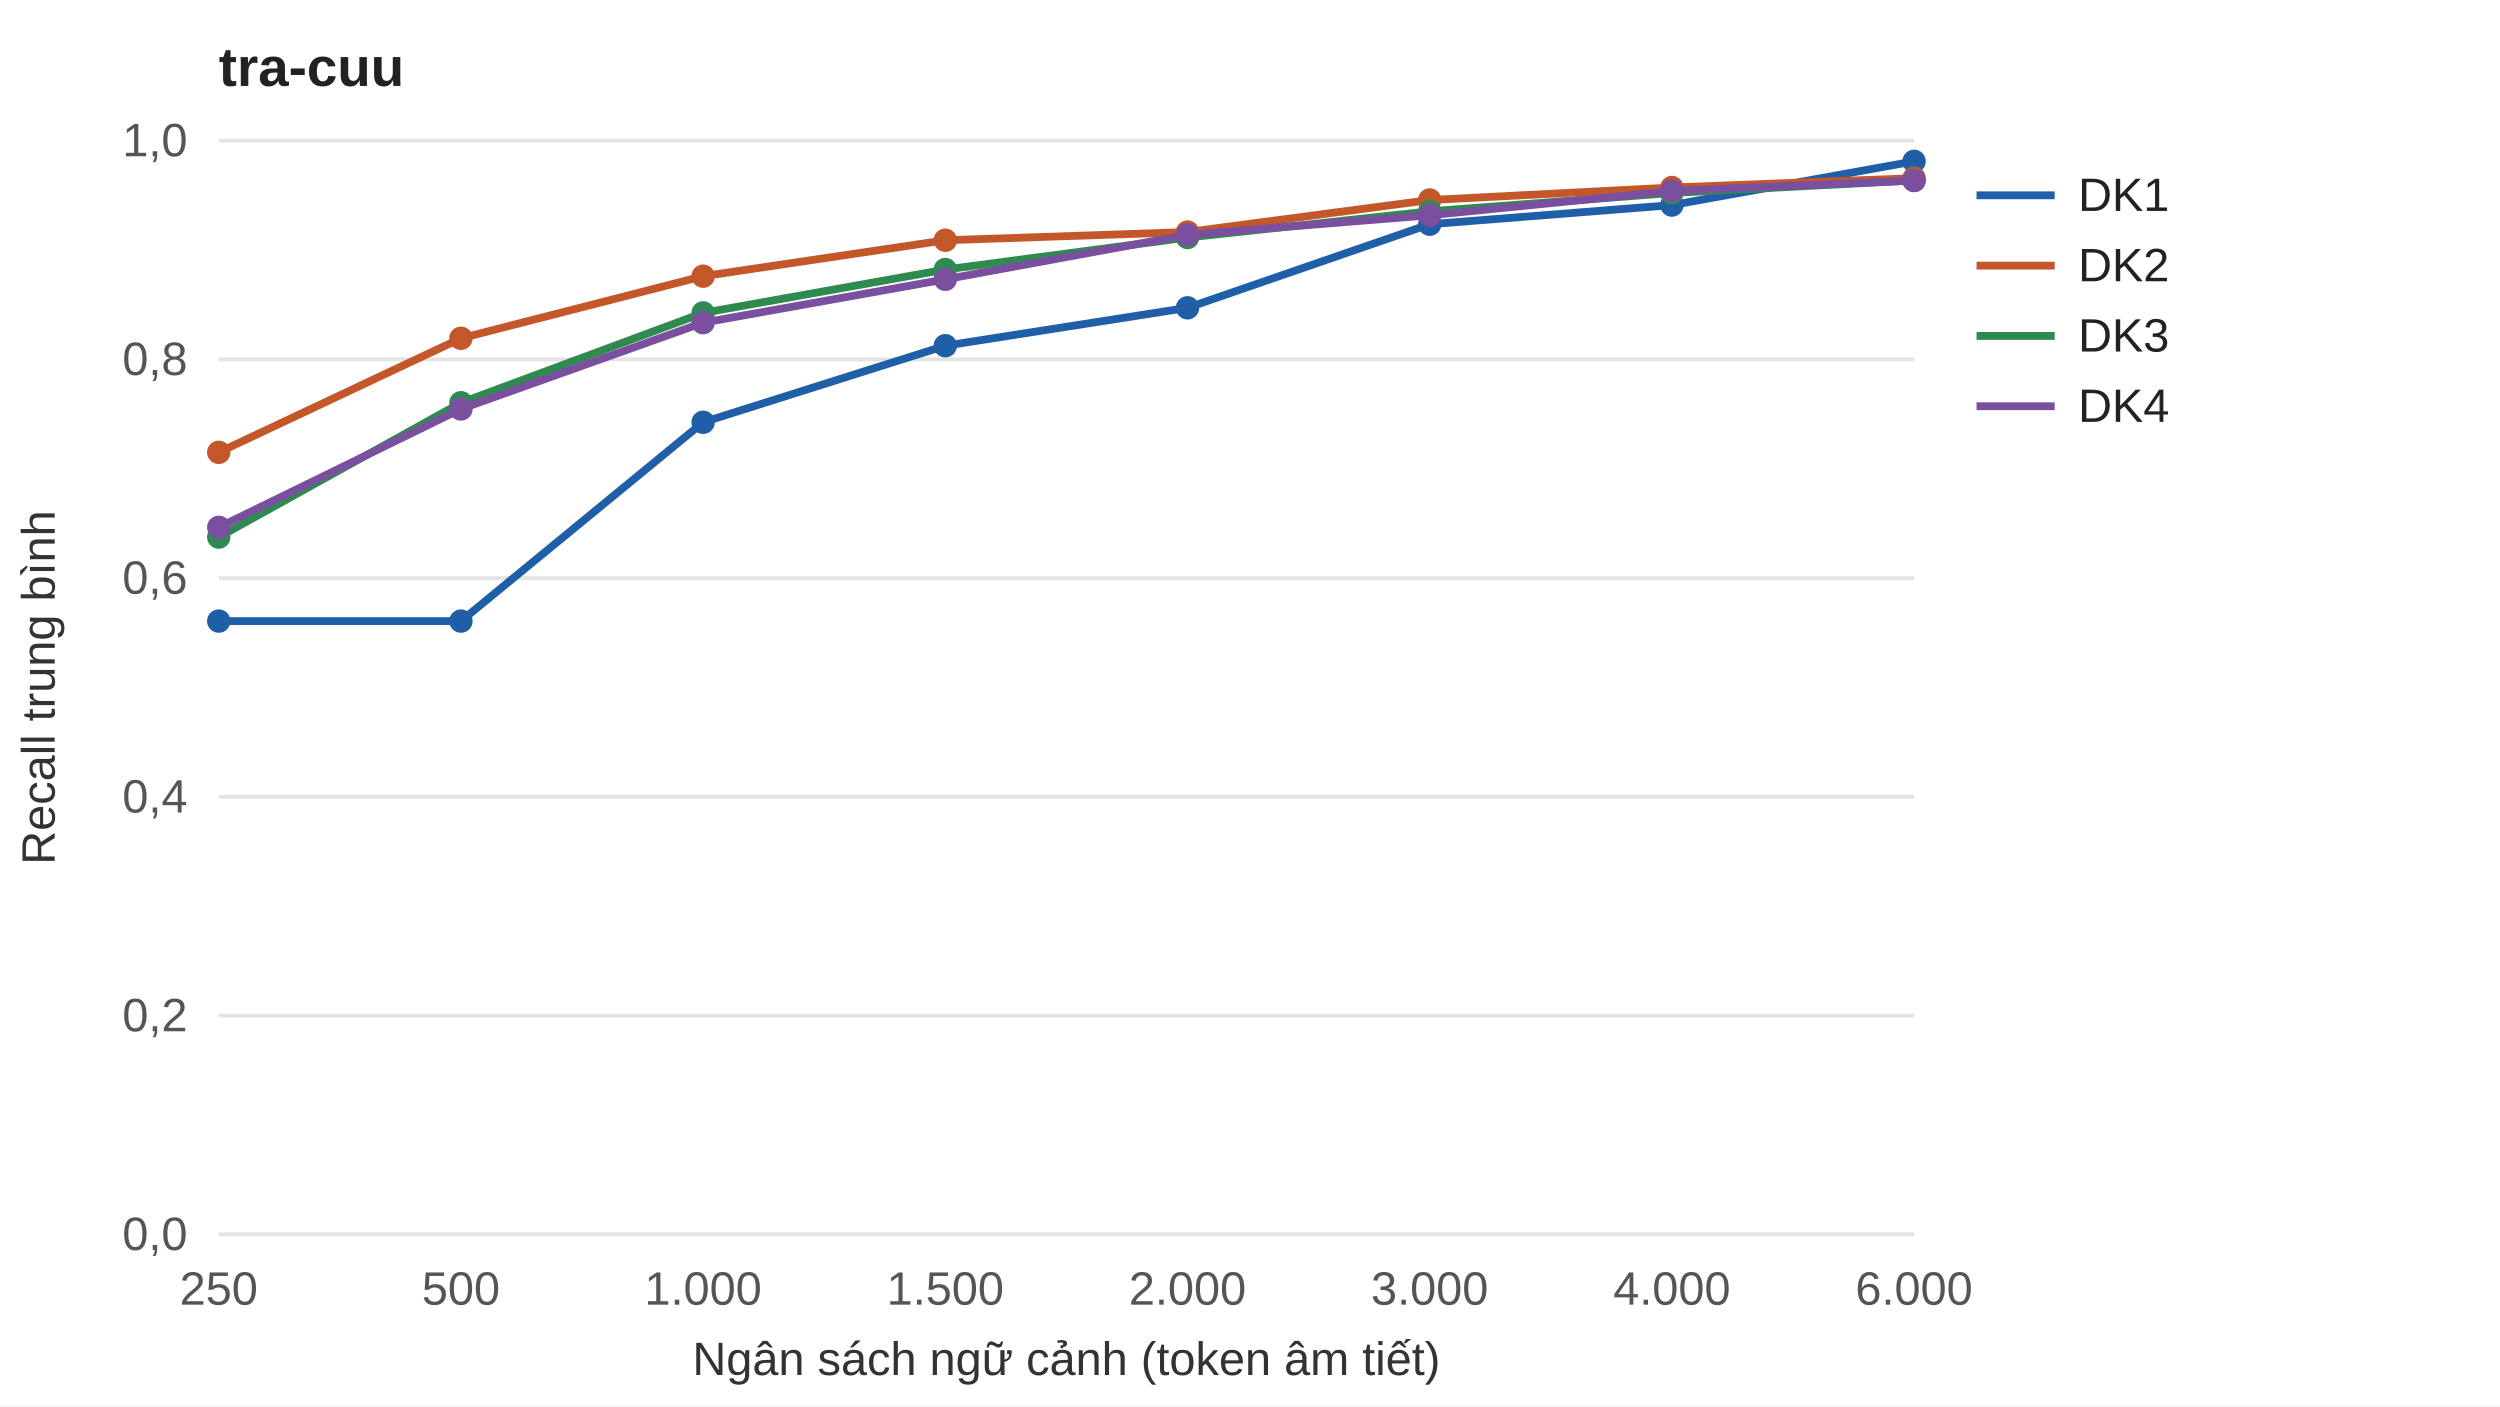
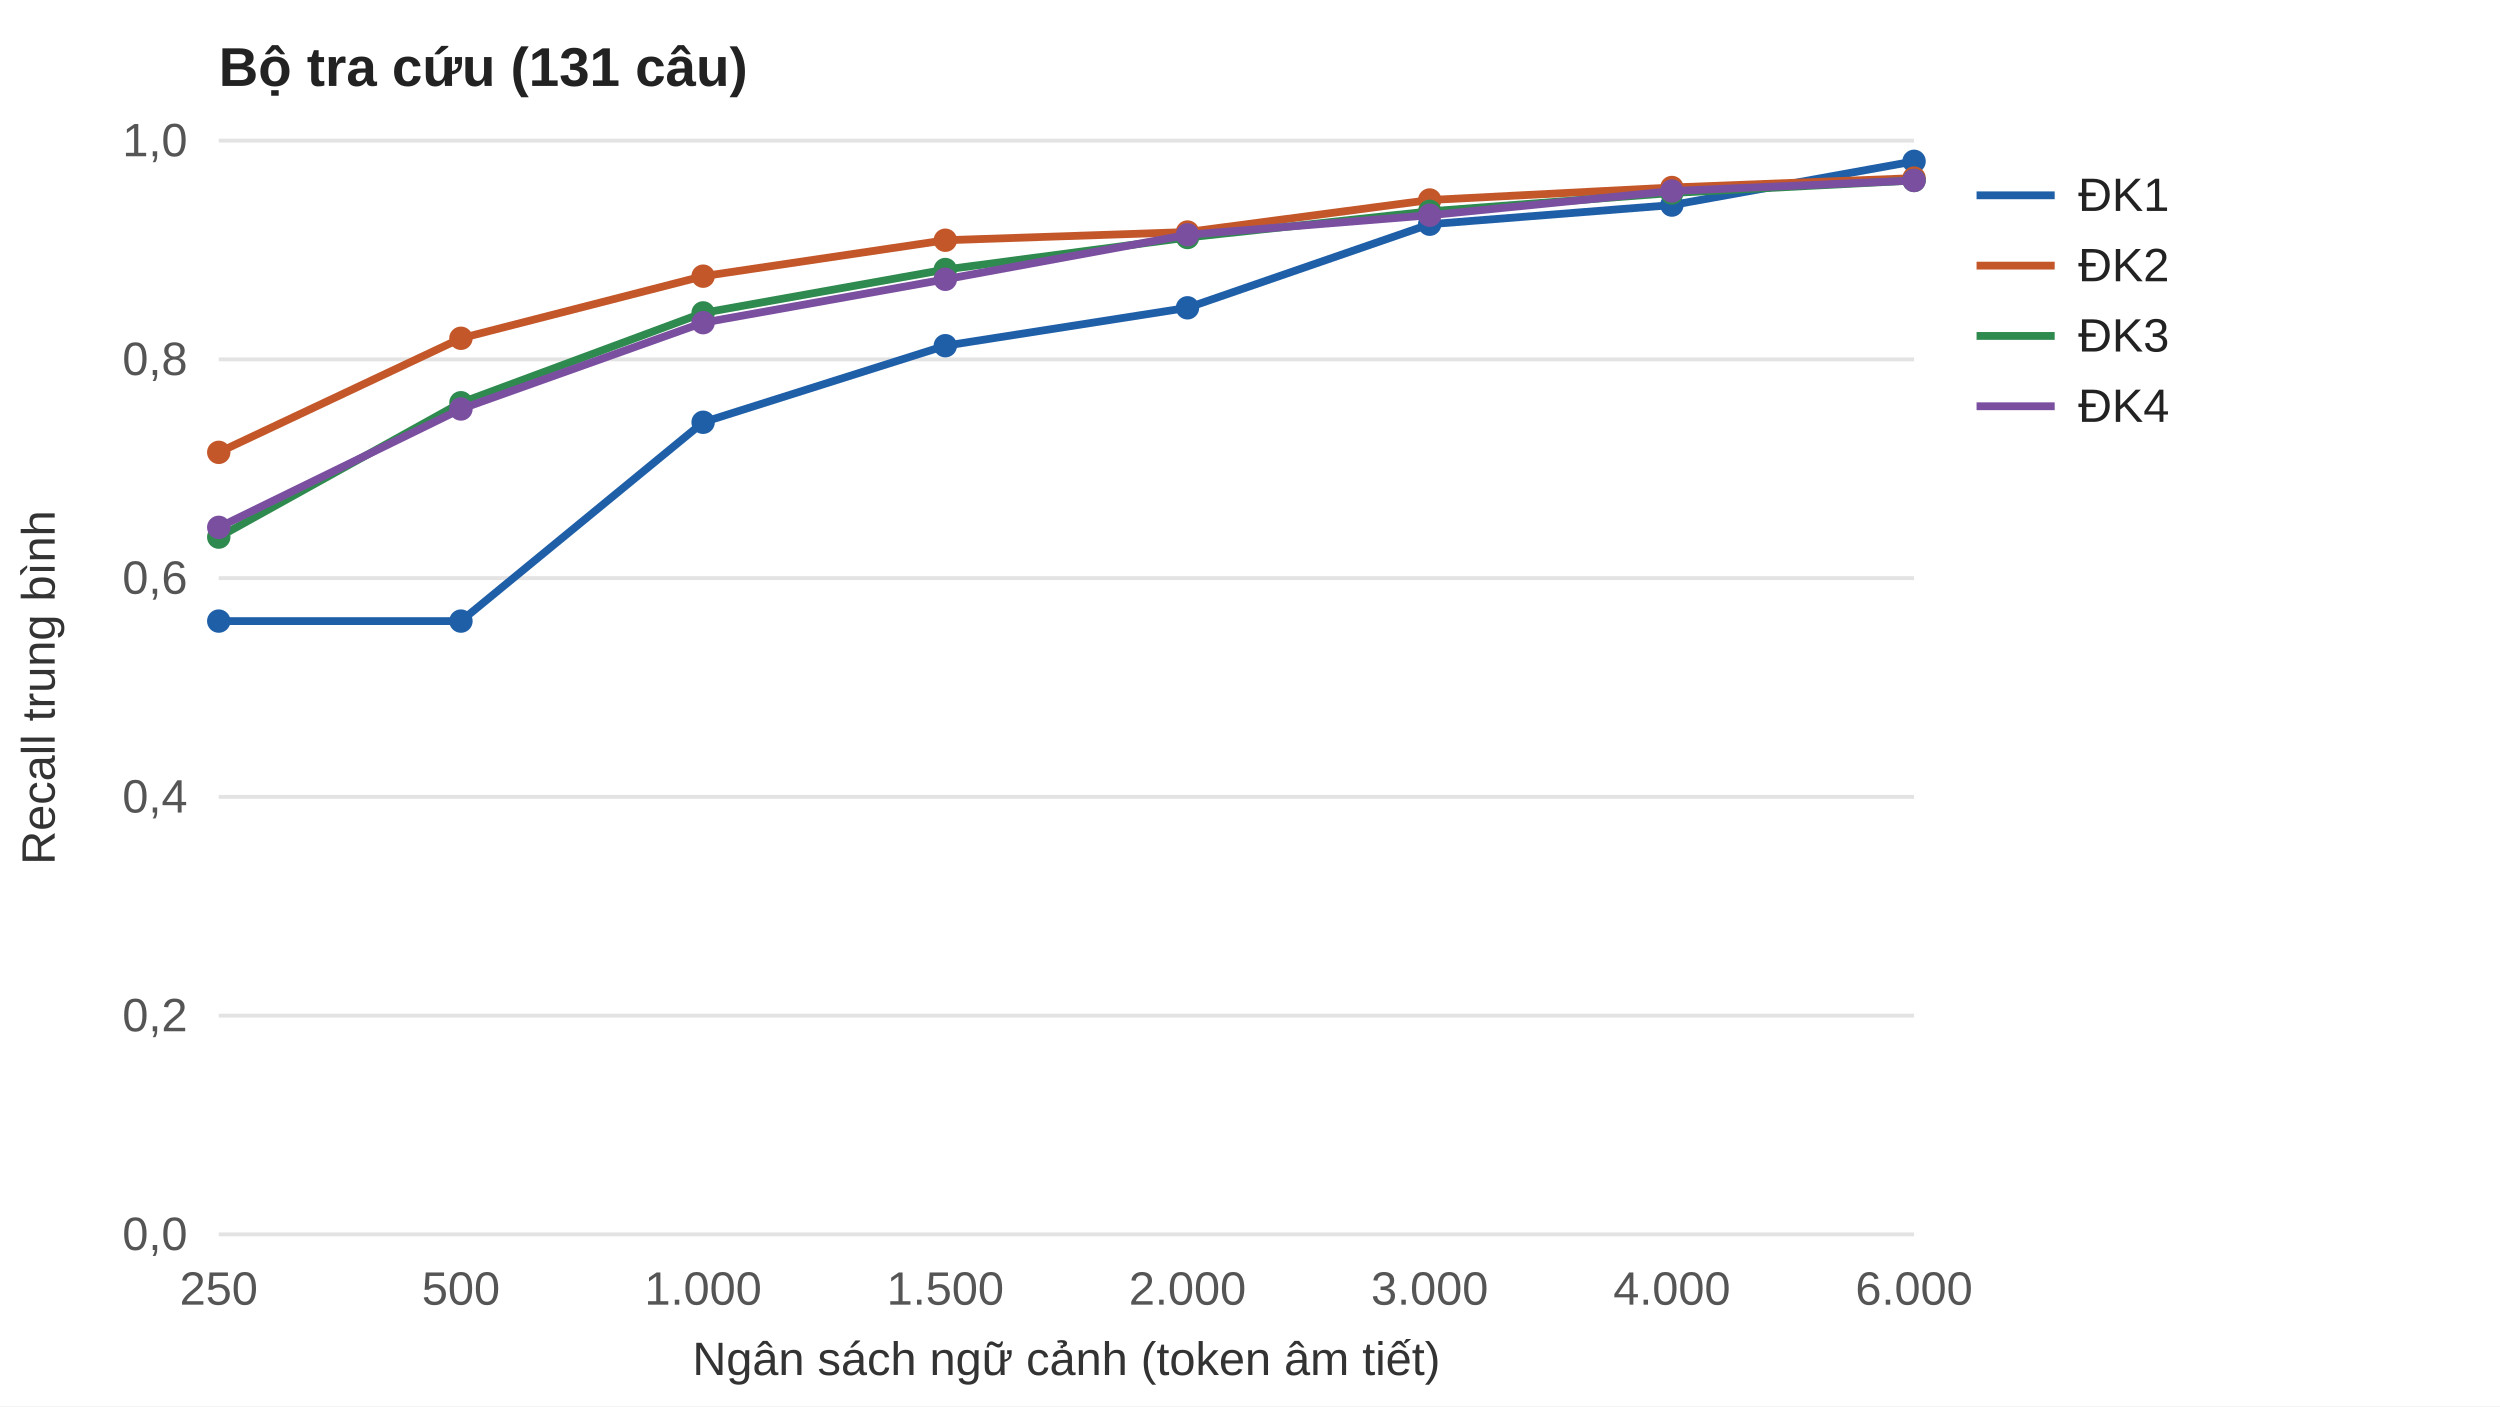
<svg xmlns="http://www.w3.org/2000/svg" width="640" height="360" viewBox="0 0 640 360" font-family="Segoe UI, Arial, sans-serif" font-size="12">
  <rect width="640" height="360" fill="#ffffff" />
-   <text x="56" y="22" font-size="14" font-weight="600" fill="#222">tra-cuu</text>
+   <text x="56" y="22" font-size="14" font-weight="600" fill="#222">Bộ tra cứu (131 câu)</text>
  <line x1="56" x2="490" y1="316.0" y2="316.0" stroke="#e3e3e3" />
  <text x="48" y="320.0" text-anchor="end" fill="#555">0,0</text>
  <line x1="56" x2="490" y1="260.0" y2="260.0" stroke="#e3e3e3" />
  <text x="48" y="264.0" text-anchor="end" fill="#555">0,2</text>
  <line x1="56" x2="490" y1="204.0" y2="204.0" stroke="#e3e3e3" />
  <text x="48" y="208.0" text-anchor="end" fill="#555">0,4</text>
  <line x1="56" x2="490" y1="148.0" y2="148.0" stroke="#e3e3e3" />
  <text x="48" y="152.0" text-anchor="end" fill="#555">0,6</text>
  <line x1="56" x2="490" y1="92.0" y2="92.0" stroke="#e3e3e3" />
  <text x="48" y="96.0" text-anchor="end" fill="#555">0,8</text>
  <line x1="56" x2="490" y1="36.0" y2="36.0" stroke="#e3e3e3" />
  <text x="48" y="40.0" text-anchor="end" fill="#555">1,0</text>
  <text x="56.0" y="334" text-anchor="middle" fill="#555">250</text>
  <text x="118.0" y="334" text-anchor="middle" fill="#555">500</text>
  <text x="180.0" y="334" text-anchor="middle" fill="#555">1.000</text>
  <text x="242.0" y="334" text-anchor="middle" fill="#555">1.500</text>
  <text x="304.0" y="334" text-anchor="middle" fill="#555">2.000</text>
  <text x="366.0" y="334" text-anchor="middle" fill="#555">3.000</text>
  <text x="428.0" y="334" text-anchor="middle" fill="#555">4.000</text>
  <text x="490.0" y="334" text-anchor="middle" fill="#555">6.000</text>
  <text x="273.0" y="352" text-anchor="middle" fill="#333">Ngân sách ngữ cảnh (token âm tiết)</text>
  <text x="14" y="176.0" transform="rotate(-90 14 176.0)" text-anchor="middle" fill="#333">Recall trung bình</text>
  <polyline fill="none" stroke="#1f5fa8" stroke-width="2" points="56.0,159.0 118.0,159.0 180.0,108.1 242.0,88.5 304.0,78.8 366.0,57.4 428.0,52.5 490.0,41.3" />
  <circle cx="56.0" cy="159.0" r="3" fill="#1f5fa8" />
  <circle cx="118.0" cy="159.0" r="3" fill="#1f5fa8" />
  <circle cx="180.0" cy="108.1" r="3" fill="#1f5fa8" />
  <circle cx="242.0" cy="88.5" r="3" fill="#1f5fa8" />
  <circle cx="304.0" cy="78.8" r="3" fill="#1f5fa8" />
  <circle cx="366.0" cy="57.4" r="3" fill="#1f5fa8" />
  <circle cx="428.0" cy="52.5" r="3" fill="#1f5fa8" />
  <circle cx="490.0" cy="41.3" r="3" fill="#1f5fa8" />
  <line x1="506" x2="526" y1="50" y2="50" stroke="#1f5fa8" stroke-width="2" />
-   <text x="532" y="54" fill="#222">DK1</text>
+   <text x="532" y="54" fill="#222">ĐK1</text>
  <polyline fill="none" stroke="#c4572a" stroke-width="2" points="56.0,115.8 118.0,86.6 180.0,70.7 242.0,61.5 304.0,59.4 366.0,51.2 428.0,48.0 490.0,45.6" />
  <circle cx="56.0" cy="115.8" r="3" fill="#c4572a" />
  <circle cx="118.0" cy="86.6" r="3" fill="#c4572a" />
  <circle cx="180.0" cy="70.7" r="3" fill="#c4572a" />
  <circle cx="242.0" cy="61.5" r="3" fill="#c4572a" />
  <circle cx="304.0" cy="59.4" r="3" fill="#c4572a" />
  <circle cx="366.0" cy="51.2" r="3" fill="#c4572a" />
  <circle cx="428.0" cy="48.0" r="3" fill="#c4572a" />
  <circle cx="490.0" cy="45.6" r="3" fill="#c4572a" />
  <line x1="506" x2="526" y1="68" y2="68" stroke="#c4572a" stroke-width="2" />
-   <text x="532" y="72" fill="#222">DK2</text>
+   <text x="532" y="72" fill="#222">ĐK2</text>
  <polyline fill="none" stroke="#2f8a4f" stroke-width="2" points="56.0,137.5 118.0,103.1 180.0,80.1 242.0,69.0 304.0,60.8 366.0,54.1 428.0,49.4 490.0,46.2" />
  <circle cx="56.0" cy="137.5" r="3" fill="#2f8a4f" />
  <circle cx="118.0" cy="103.1" r="3" fill="#2f8a4f" />
  <circle cx="180.0" cy="80.1" r="3" fill="#2f8a4f" />
  <circle cx="242.0" cy="69.0" r="3" fill="#2f8a4f" />
  <circle cx="304.0" cy="60.8" r="3" fill="#2f8a4f" />
  <circle cx="366.0" cy="54.1" r="3" fill="#2f8a4f" />
  <circle cx="428.0" cy="49.4" r="3" fill="#2f8a4f" />
  <circle cx="490.0" cy="46.2" r="3" fill="#2f8a4f" />
  <line x1="506" x2="526" y1="86" y2="86" stroke="#2f8a4f" stroke-width="2" />
-   <text x="532" y="90" fill="#222">DK3</text>
+   <text x="532" y="90" fill="#222">ĐK3</text>
  <polyline fill="none" stroke="#7b4fa0" stroke-width="2" points="56.0,135.0 118.0,104.7 180.0,82.6 242.0,71.5 304.0,60.1 366.0,55.1 428.0,48.9 490.0,46.2" />
  <circle cx="56.0" cy="135.0" r="3" fill="#7b4fa0" />
  <circle cx="118.0" cy="104.7" r="3" fill="#7b4fa0" />
  <circle cx="180.0" cy="82.6" r="3" fill="#7b4fa0" />
  <circle cx="242.0" cy="71.5" r="3" fill="#7b4fa0" />
  <circle cx="304.0" cy="60.1" r="3" fill="#7b4fa0" />
  <circle cx="366.0" cy="55.1" r="3" fill="#7b4fa0" />
  <circle cx="428.0" cy="48.9" r="3" fill="#7b4fa0" />
  <circle cx="490.0" cy="46.2" r="3" fill="#7b4fa0" />
  <line x1="506" x2="526" y1="104" y2="104" stroke="#7b4fa0" stroke-width="2" />
-   <text x="532" y="108" fill="#222">DK4</text>
+   <text x="532" y="108" fill="#222">ĐK4</text>
</svg>
